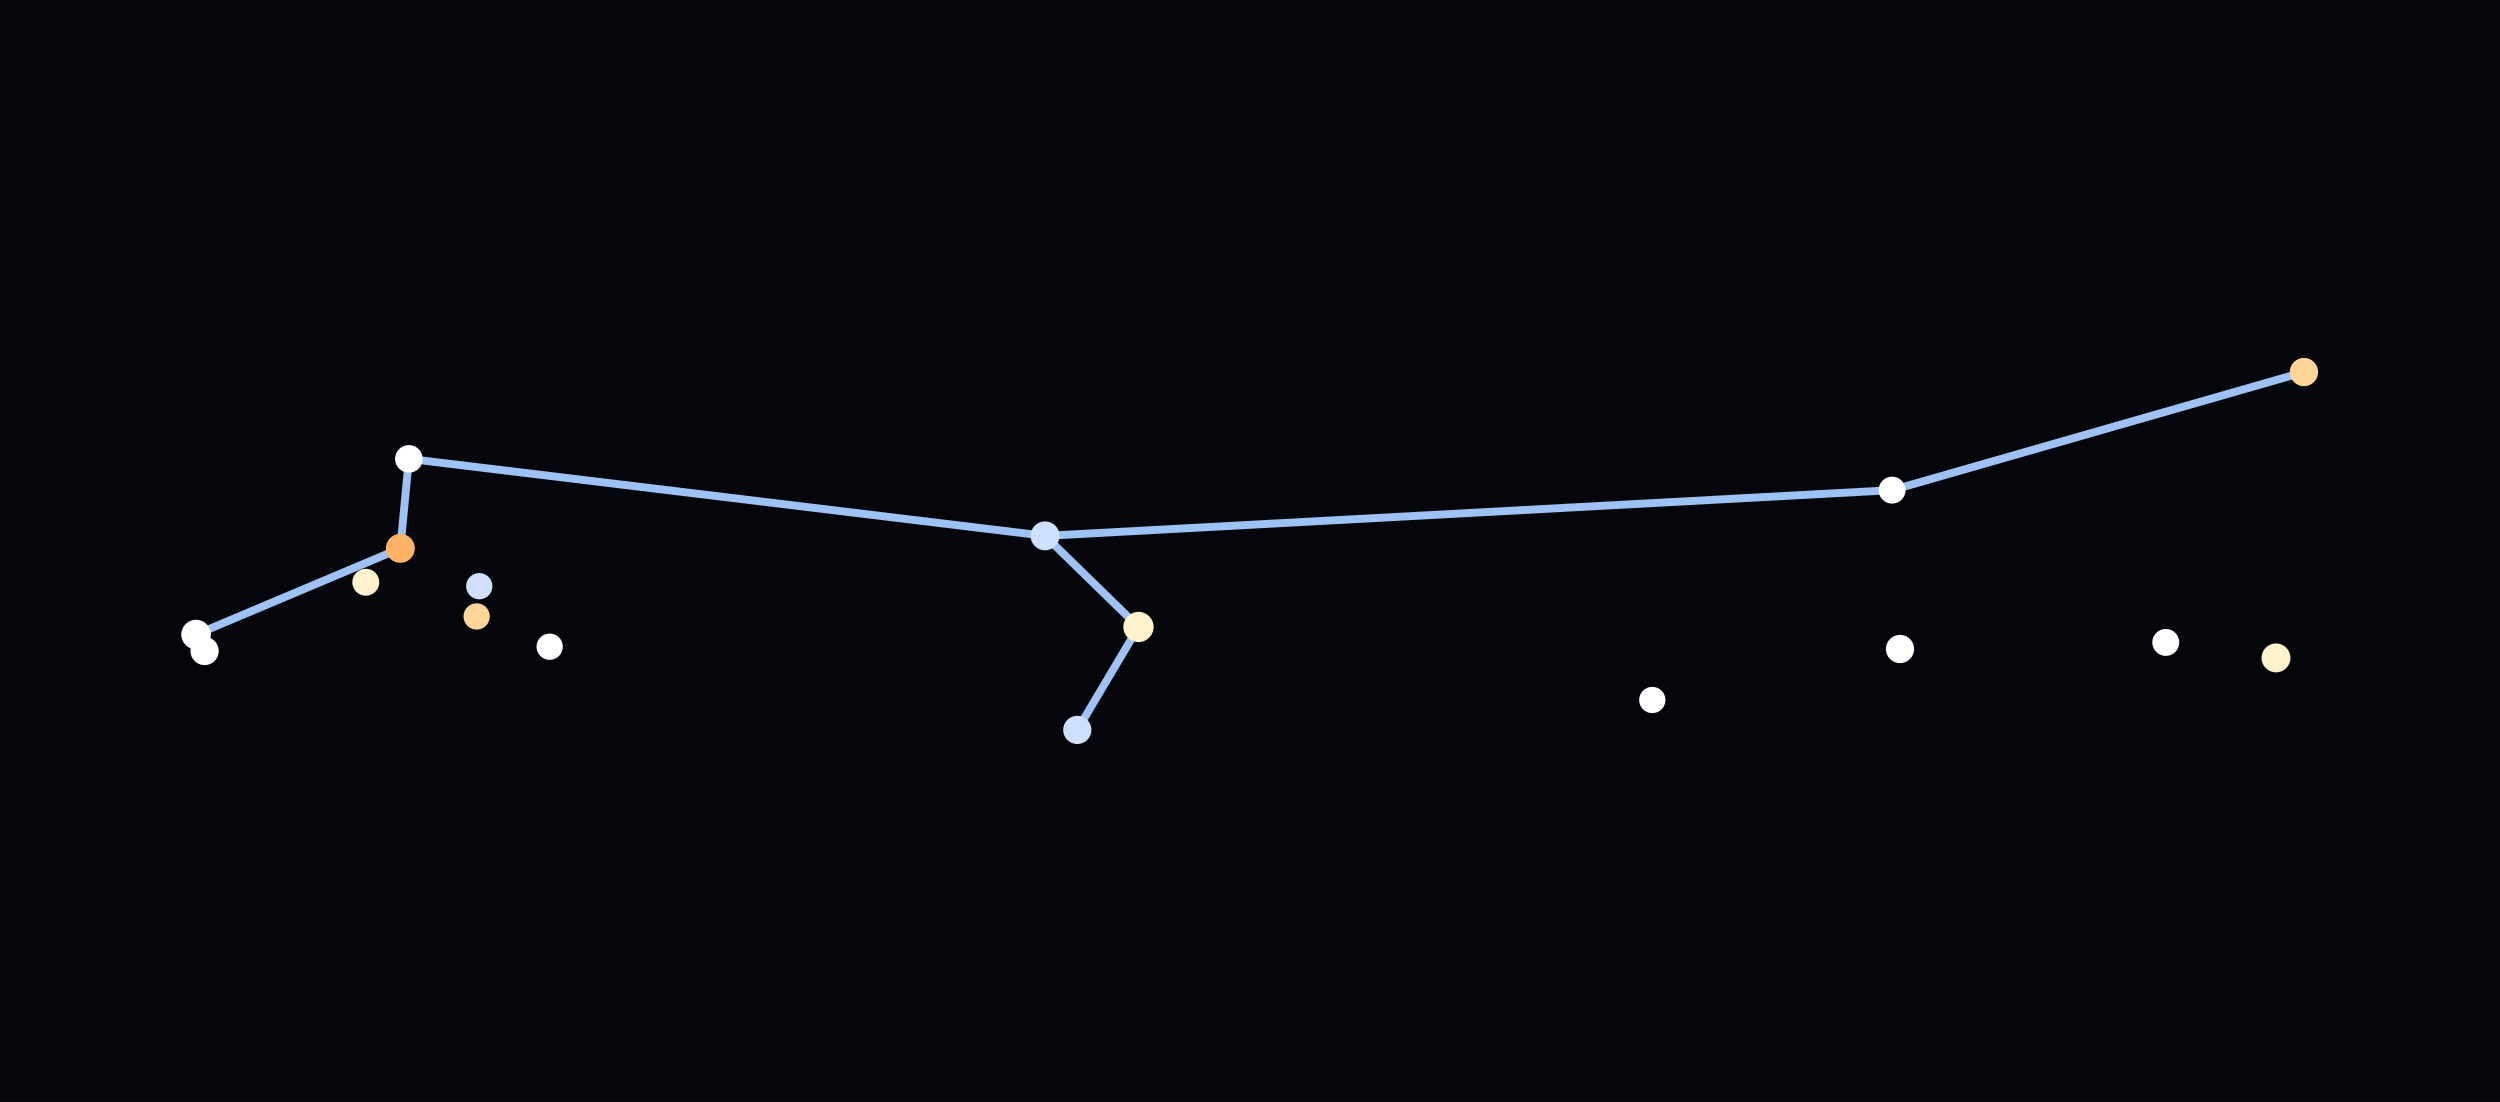
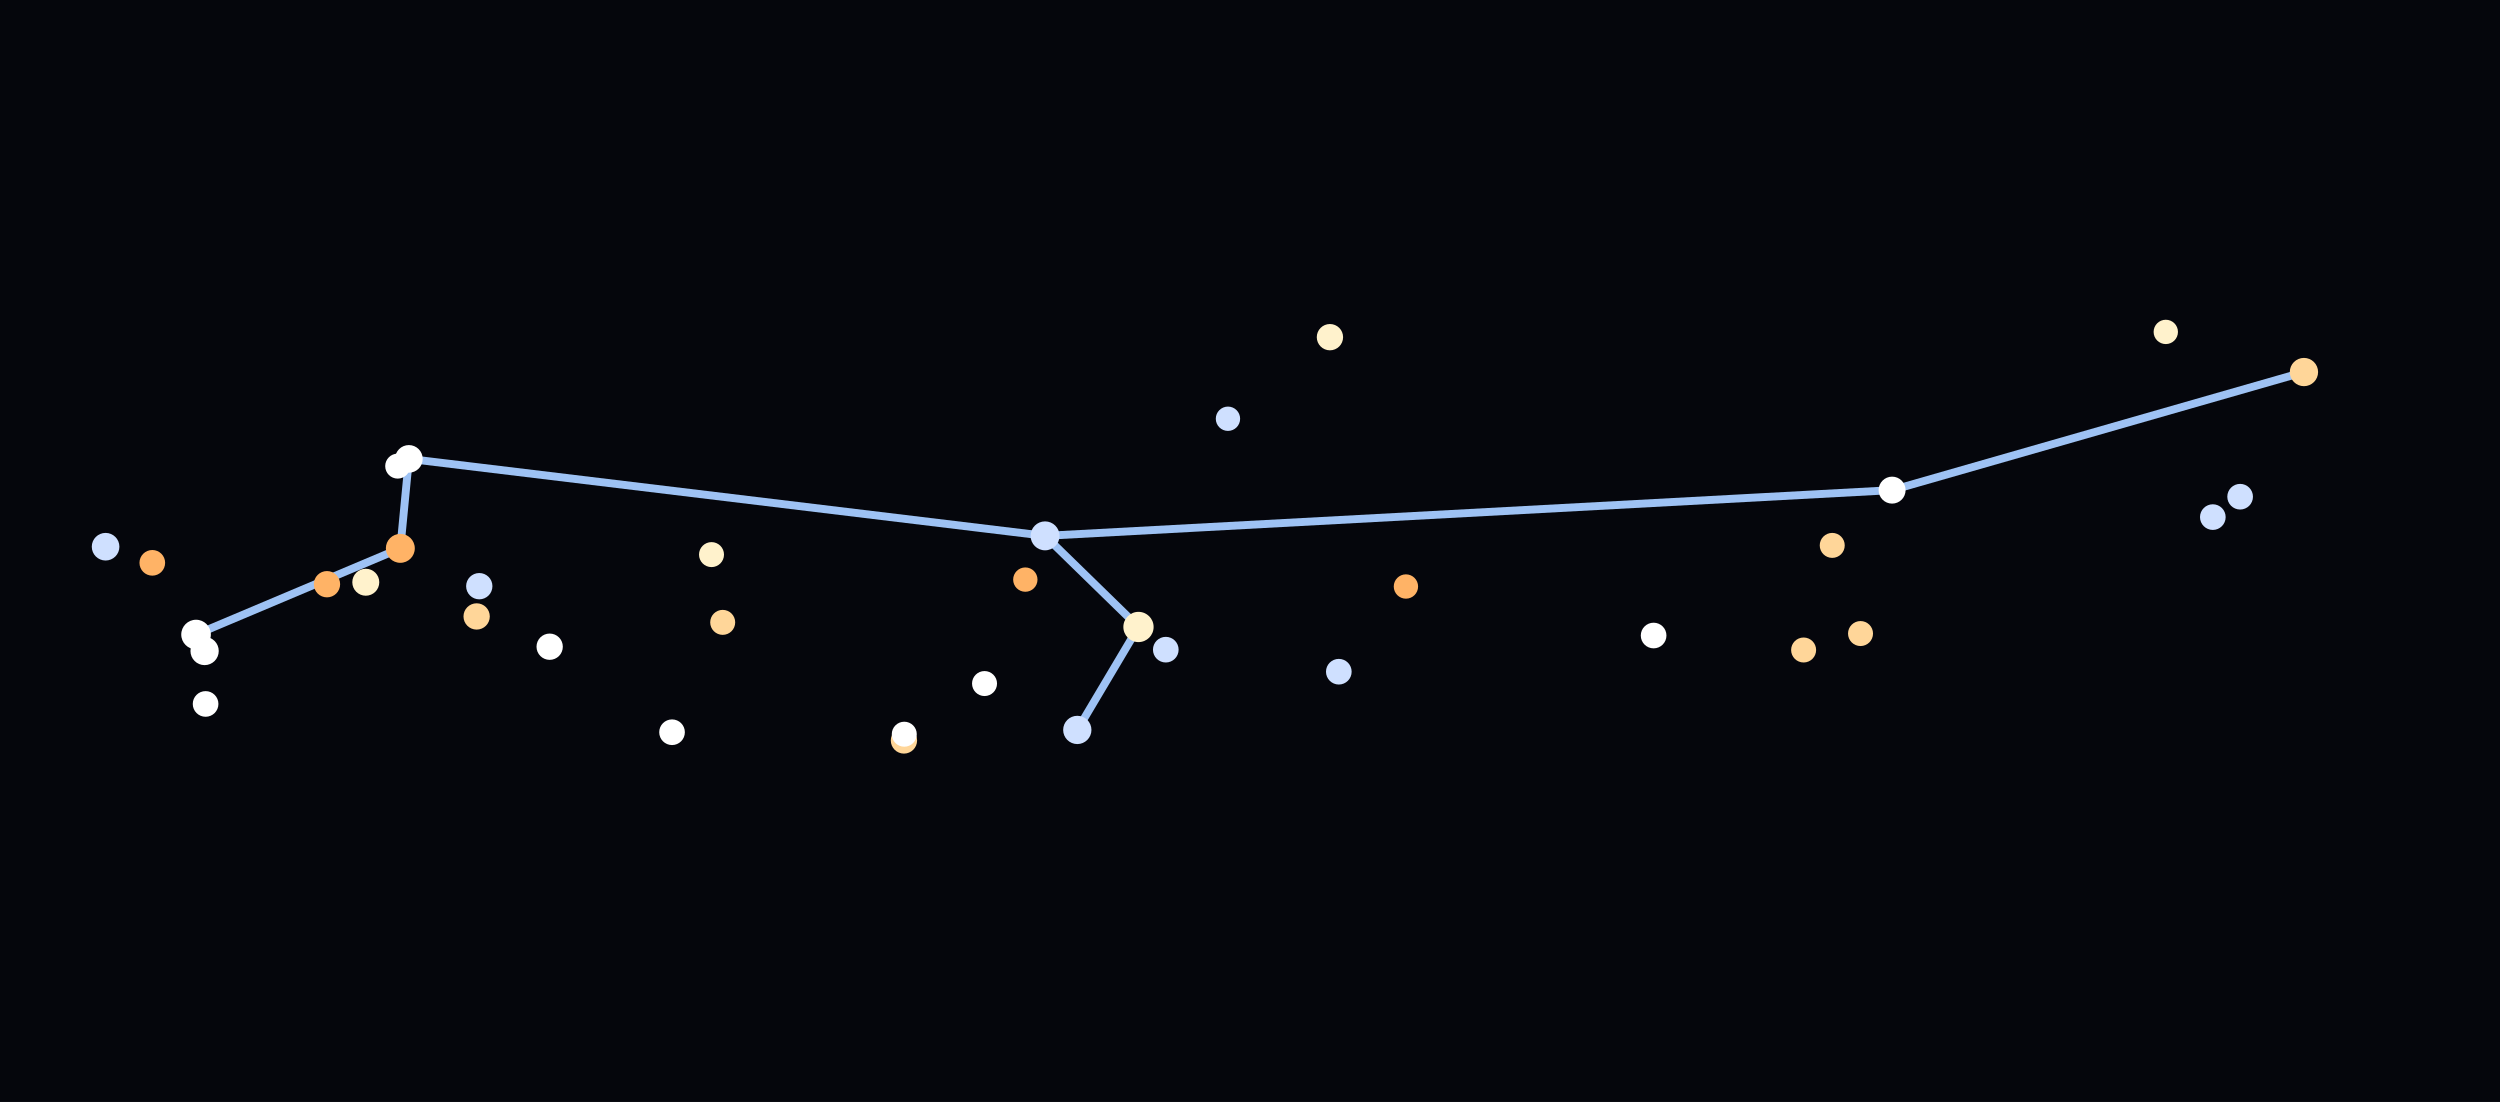
<svg xmlns="http://www.w3.org/2000/svg" viewBox="0 0 760 335" font-family="Audiowide, Segoe UI, sans-serif">
  <rect width="760" height="335" fill="#05060c" />
  <polyline class="fig-line" points="327.5,221.9 346.1,190.6 317.7,162.9 124.3,139.5 121.7,166.7 59.6,192.9" fill="none" stroke="#a6ccff" stroke-width="2.4" stroke-opacity="0.95" stroke-linejoin="round" data-seq="23040,23522,22783,17959,17884,16228" />
  <polyline class="fig-line" points="317.7,162.9 575.2,149.0 700.4,113.1" fill="none" stroke="#a6ccff" stroke-width="2.4" stroke-opacity="0.95" stroke-linejoin="round" data-seq="22783,29997,33694" />
  <circle class="star" cx="327.5" cy="221.9" r="4.3" fill="#cfe0ff" data-name="HIP 23040" data-meta="mag 4.43" data-vid="23040" />
  <circle class="star" cx="346.1" cy="190.6" r="4.6" fill="#fff2cc" data-name="HIP 23522" data-meta="mag 4.03" data-vid="23522" />
  <circle class="star" cx="317.7" cy="162.9" r="4.4" fill="#cfe0ff" data-name="HIP 22783" data-meta="mag 4.26" data-vid="22783" />
  <circle class="star" cx="124.3" cy="139.5" r="4.2" fill="#ffffff" data-name="HIP 17959" data-meta="mag 4.59" data-vid="17959" />
  <circle class="star" cx="121.7" cy="166.7" r="4.4" fill="#ffb366" data-name="HIP 17884" data-meta="mag 4.39" data-vid="17884" />
  <circle class="star" cx="59.6" cy="192.9" r="4.5" fill="#ffffff" data-name="HIP 16228" data-meta="mag 4.21" data-vid="16228" />
  <circle class="star" cx="575.2" cy="149.0" r="4.1" fill="#ffffff" data-name="HIP 29997" data-meta="mag 4.76" data-vid="29997" />
  <circle class="star" cx="700.4" cy="113.1" r="4.3" fill="#ffd699" data-name="HIP 33694" data-meta="mag 4.55" data-vid="33694" />
-   <circle class="star" cx="691.9" cy="200.0" r="4.4" fill="#fff2cc" data-name="HIP 33449" data-meta="mag 4.35" data-vid="33449" />
-   <circle class="star" cx="577.6" cy="197.3" r="4.3" fill="#ffffff" data-name="HIP 30060" data-meta="mag 4.44" data-vid="30060" />
+   <circle class="star" cx="32.1" cy="166.2" r="4.2" fill="#cfe0ff" data-name="HIP 15520" data-meta="mag 4.74" data-vid="15520" />
+   <circle class="star" cx="46.3" cy="171.1" r="3.9" fill="#ffb366" data-name="HIP 15890" data-meta="mag 5.13" data-vid="15890" />
  <circle class="star" cx="62.2" cy="197.9" r="4.3" fill="#ffffff" data-name="HIP 16281" data-meta="mag 4.55" data-vid="16281" />
+   <circle class="star" cx="62.5" cy="214.0" r="3.9" fill="#ffffff" data-name="HIP 16292" data-meta="mag 5.09" data-vid="16292" />
+   <circle class="star" cx="99.4" cy="177.6" r="4.0" fill="#ffb366" data-name="HIP 17296" data-meta="mag 5.06" data-vid="17296" />
  <circle class="star" cx="111.2" cy="177.0" r="4.1" fill="#fff2cc" data-name="HIP 17587" data-meta="mag 4.78" data-vid="17587" />
-   <circle class="star" cx="658.4" cy="195.3" r="4.1" fill="#ffffff" data-name="HIP 32438" data-meta="mag 4.86" data-vid="32438" />
+   <circle class="star" cx="120.9" cy="141.7" r="3.8" fill="#ffffff" data-name="HIP 17854" data-meta="mag 5.4" data-vid="17854" />
+   <circle class="star" cx="144.9" cy="187.4" r="4.0" fill="#ffd699" data-name="HIP 18488" data-meta="mag 4.99" data-vid="18488" />
  <circle class="star" cx="145.7" cy="178.2" r="4.0" fill="#cfe0ff" data-name="HIP 18505" data-meta="mag 4.95" data-vid="18505" />
-   <circle class="star" cx="502.3" cy="212.8" r="4.0" fill="#ffffff" data-name="HIP 27949" data-meta="mag 4.96" data-vid="27949" />
-   <circle class="star" cx="144.9" cy="187.4" r="4.0" fill="#ffd699" data-name="HIP 18488" data-meta="mag 4.99" data-vid="18488" />
  <circle class="star" cx="167.1" cy="196.6" r="4.0" fill="#ffffff" data-name="HIP 19018" data-meta="mag 5.0" data-vid="19018" />
+   <circle class="star" cx="204.3" cy="222.6" r="3.9" fill="#ffffff" data-name="HIP 19949" data-meta="mag 5.2" data-vid="19949" />
+   <circle class="star" cx="216.3" cy="168.6" r="3.8" fill="#fff2cc" data-name="HIP 20266" data-meta="mag 5.26" data-vid="20266" />
+   <circle class="star" cx="219.7" cy="189.2" r="3.8" fill="#ffd699" data-name="HIP 20376" data-meta="mag 5.4" data-vid="20376" />
+   <circle class="star" cx="274.8" cy="225.1" r="4.0" fill="#ffd699" data-name="HIP 21727" data-meta="mag 5.07" data-vid="21727" />
+   <circle class="star" cx="274.9" cy="223.2" r="3.8" fill="#ffffff" data-name="HIP 21730" data-meta="mag 5.36" data-vid="21730" />
+   <circle class="star" cx="299.3" cy="207.8" r="3.8" fill="#ffffff" data-name="HIP 22287" data-meta="mag 5.29" data-vid="22287" />
+   <circle class="star" cx="311.7" cy="176.2" r="3.7" fill="#ffb366" data-name="HIP 22626" data-meta="mag 5.47" data-vid="22626" />
+   <circle class="star" cx="354.4" cy="197.5" r="3.9" fill="#cfe0ff" data-name="HIP 23734" data-meta="mag 5.22" data-vid="23734" />
+   <circle class="star" cx="373.3" cy="127.3" r="3.7" fill="#cfe0ff" data-name="HIP 24254" data-meta="mag 5.44" data-vid="24254" />
+   <circle class="star" cx="404.3" cy="102.5" r="4.0" fill="#fff2cc" data-name="HIP 25110" data-meta="mag 5.08" data-vid="25110" />
+   <circle class="star" cx="407.0" cy="204.2" r="3.9" fill="#cfe0ff" data-name="HIP 25197" data-meta="mag 5.24" data-vid="25197" />
+   <circle class="star" cx="427.4" cy="178.3" r="3.7" fill="#ffb366" data-name="HIP 25769" data-meta="mag 5.43" data-vid="25769" />
+   <circle class="star" cx="502.7" cy="193.2" r="3.9" fill="#ffffff" data-name="HIP 27971" data-meta="mag 5.2" data-vid="27971" />
+   <circle class="star" cx="548.3" cy="197.6" r="3.8" fill="#ffd699" data-name="HIP 29246" data-meta="mag 5.35" data-vid="29246" />
+   <circle class="star" cx="557.0" cy="165.8" r="3.8" fill="#ffd699" data-name="HIP 29490" data-meta="mag 5.36" data-vid="29490" />
+   <circle class="star" cx="565.6" cy="192.6" r="3.8" fill="#ffd699" data-name="HIP 29730" data-meta="mag 5.37" data-vid="29730" />
+   <circle class="star" cx="658.4" cy="100.9" r="3.7" fill="#fff2cc" data-name="HIP 32439" data-meta="mag 5.44" data-vid="32439" />
+   <circle class="star" cx="672.7" cy="157.2" r="3.9" fill="#cfe0ff" data-name="HIP 32864" data-meta="mag 5.14" data-vid="32864" />
+   <circle class="star" cx="681.0" cy="151.0" r="3.9" fill="#cfe0ff" data-name="HIP 33104" data-meta="mag 5.11" data-vid="33104" />
+   <circle class="star" cx="794.5" cy="87.6" r="4.0" fill="#ffb366" data-name="HIP 36547" data-meta="mag 4.92" data-vid="36547" />
+   <circle class="star" cx="883.0" cy="127.4" r="3.8" fill="#ffd699" data-name="HIP 39117" data-meta="mag 5.37" data-vid="39117" />
+   <circle class="star" cx="896.9" cy="101.3" r="3.8" fill="#cfe0ff" data-name="HIP 39538" data-meta="mag 5.39" data-vid="39538" />
+   <circle class="star" cx="1341.2" cy="86.9" r="3.9" fill="#ffffff" data-name="HIP 51502" data-meta="mag 5.25" data-vid="51502" />
+   <circle class="star" cx="1648.2" cy="110.1" r="3.9" fill="#ffffff" data-name="HIP 59504" data-meta="mag 5.14" data-vid="59504" />
+   <circle class="star" cx="1760.7" cy="82.9" r="3.8" fill="#ffffff" data-name="HIP 62572" data-meta="mag 5.38" data-vid="62572" />
</svg>
